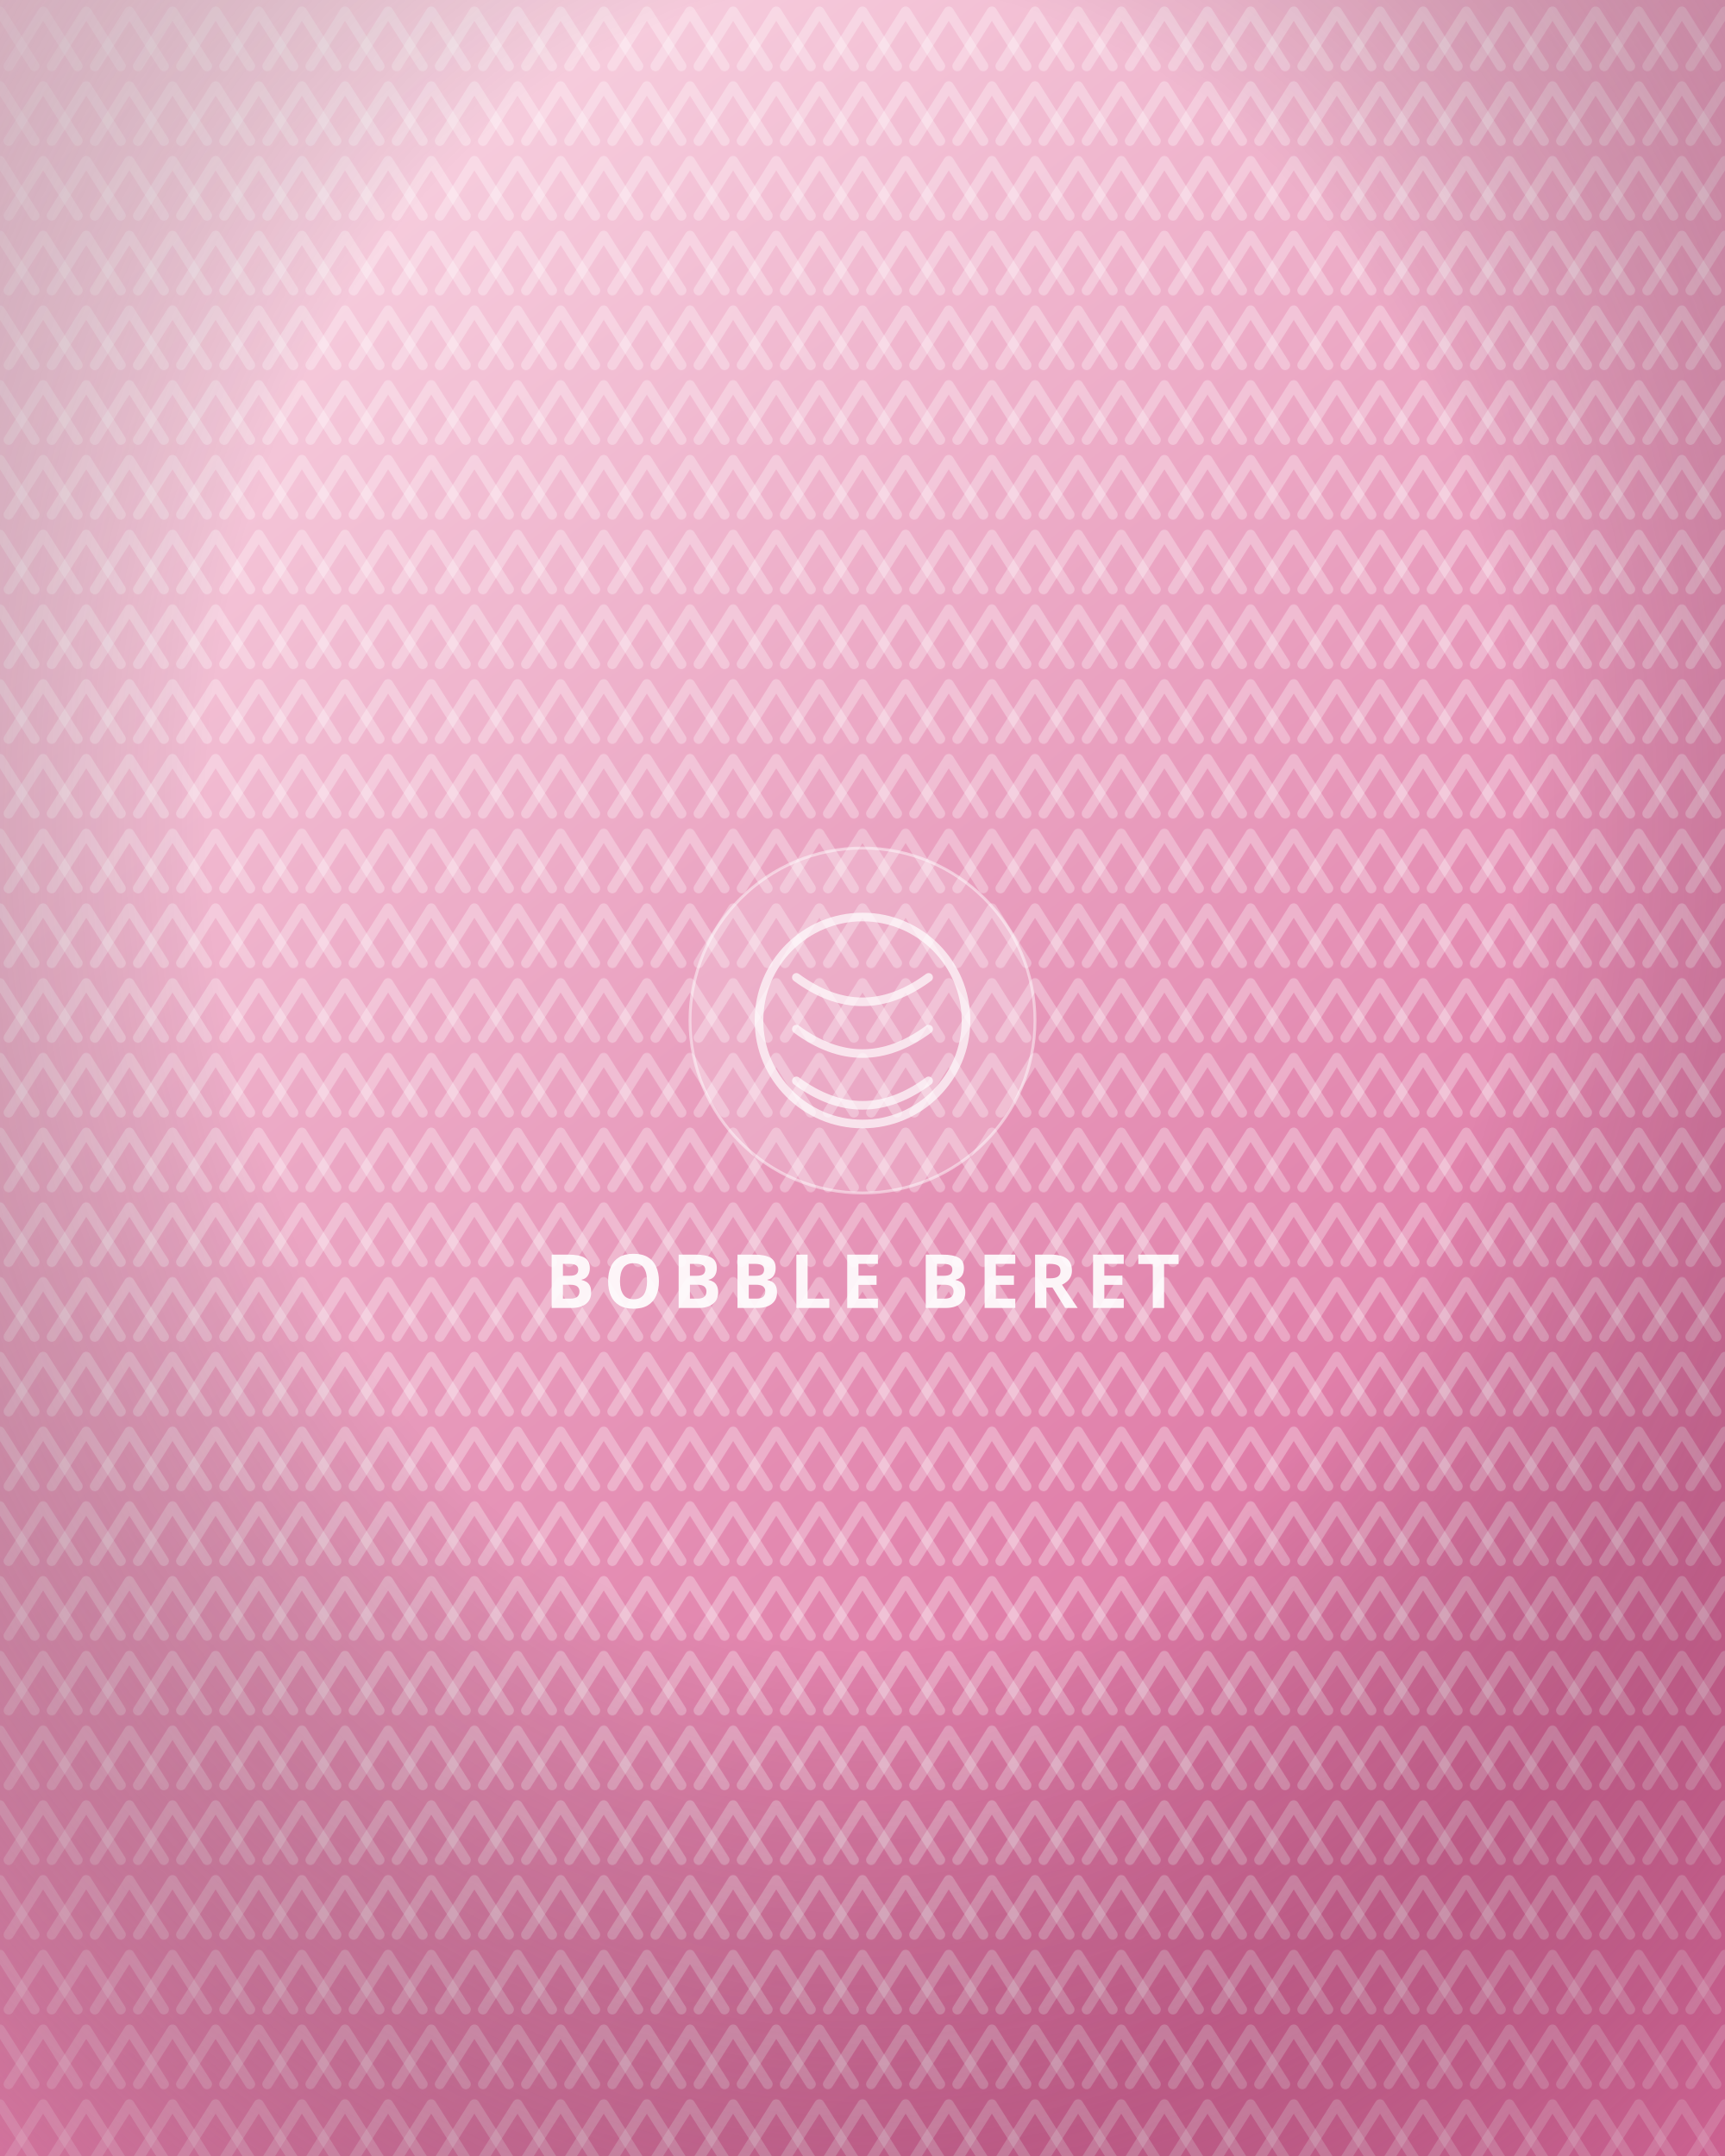
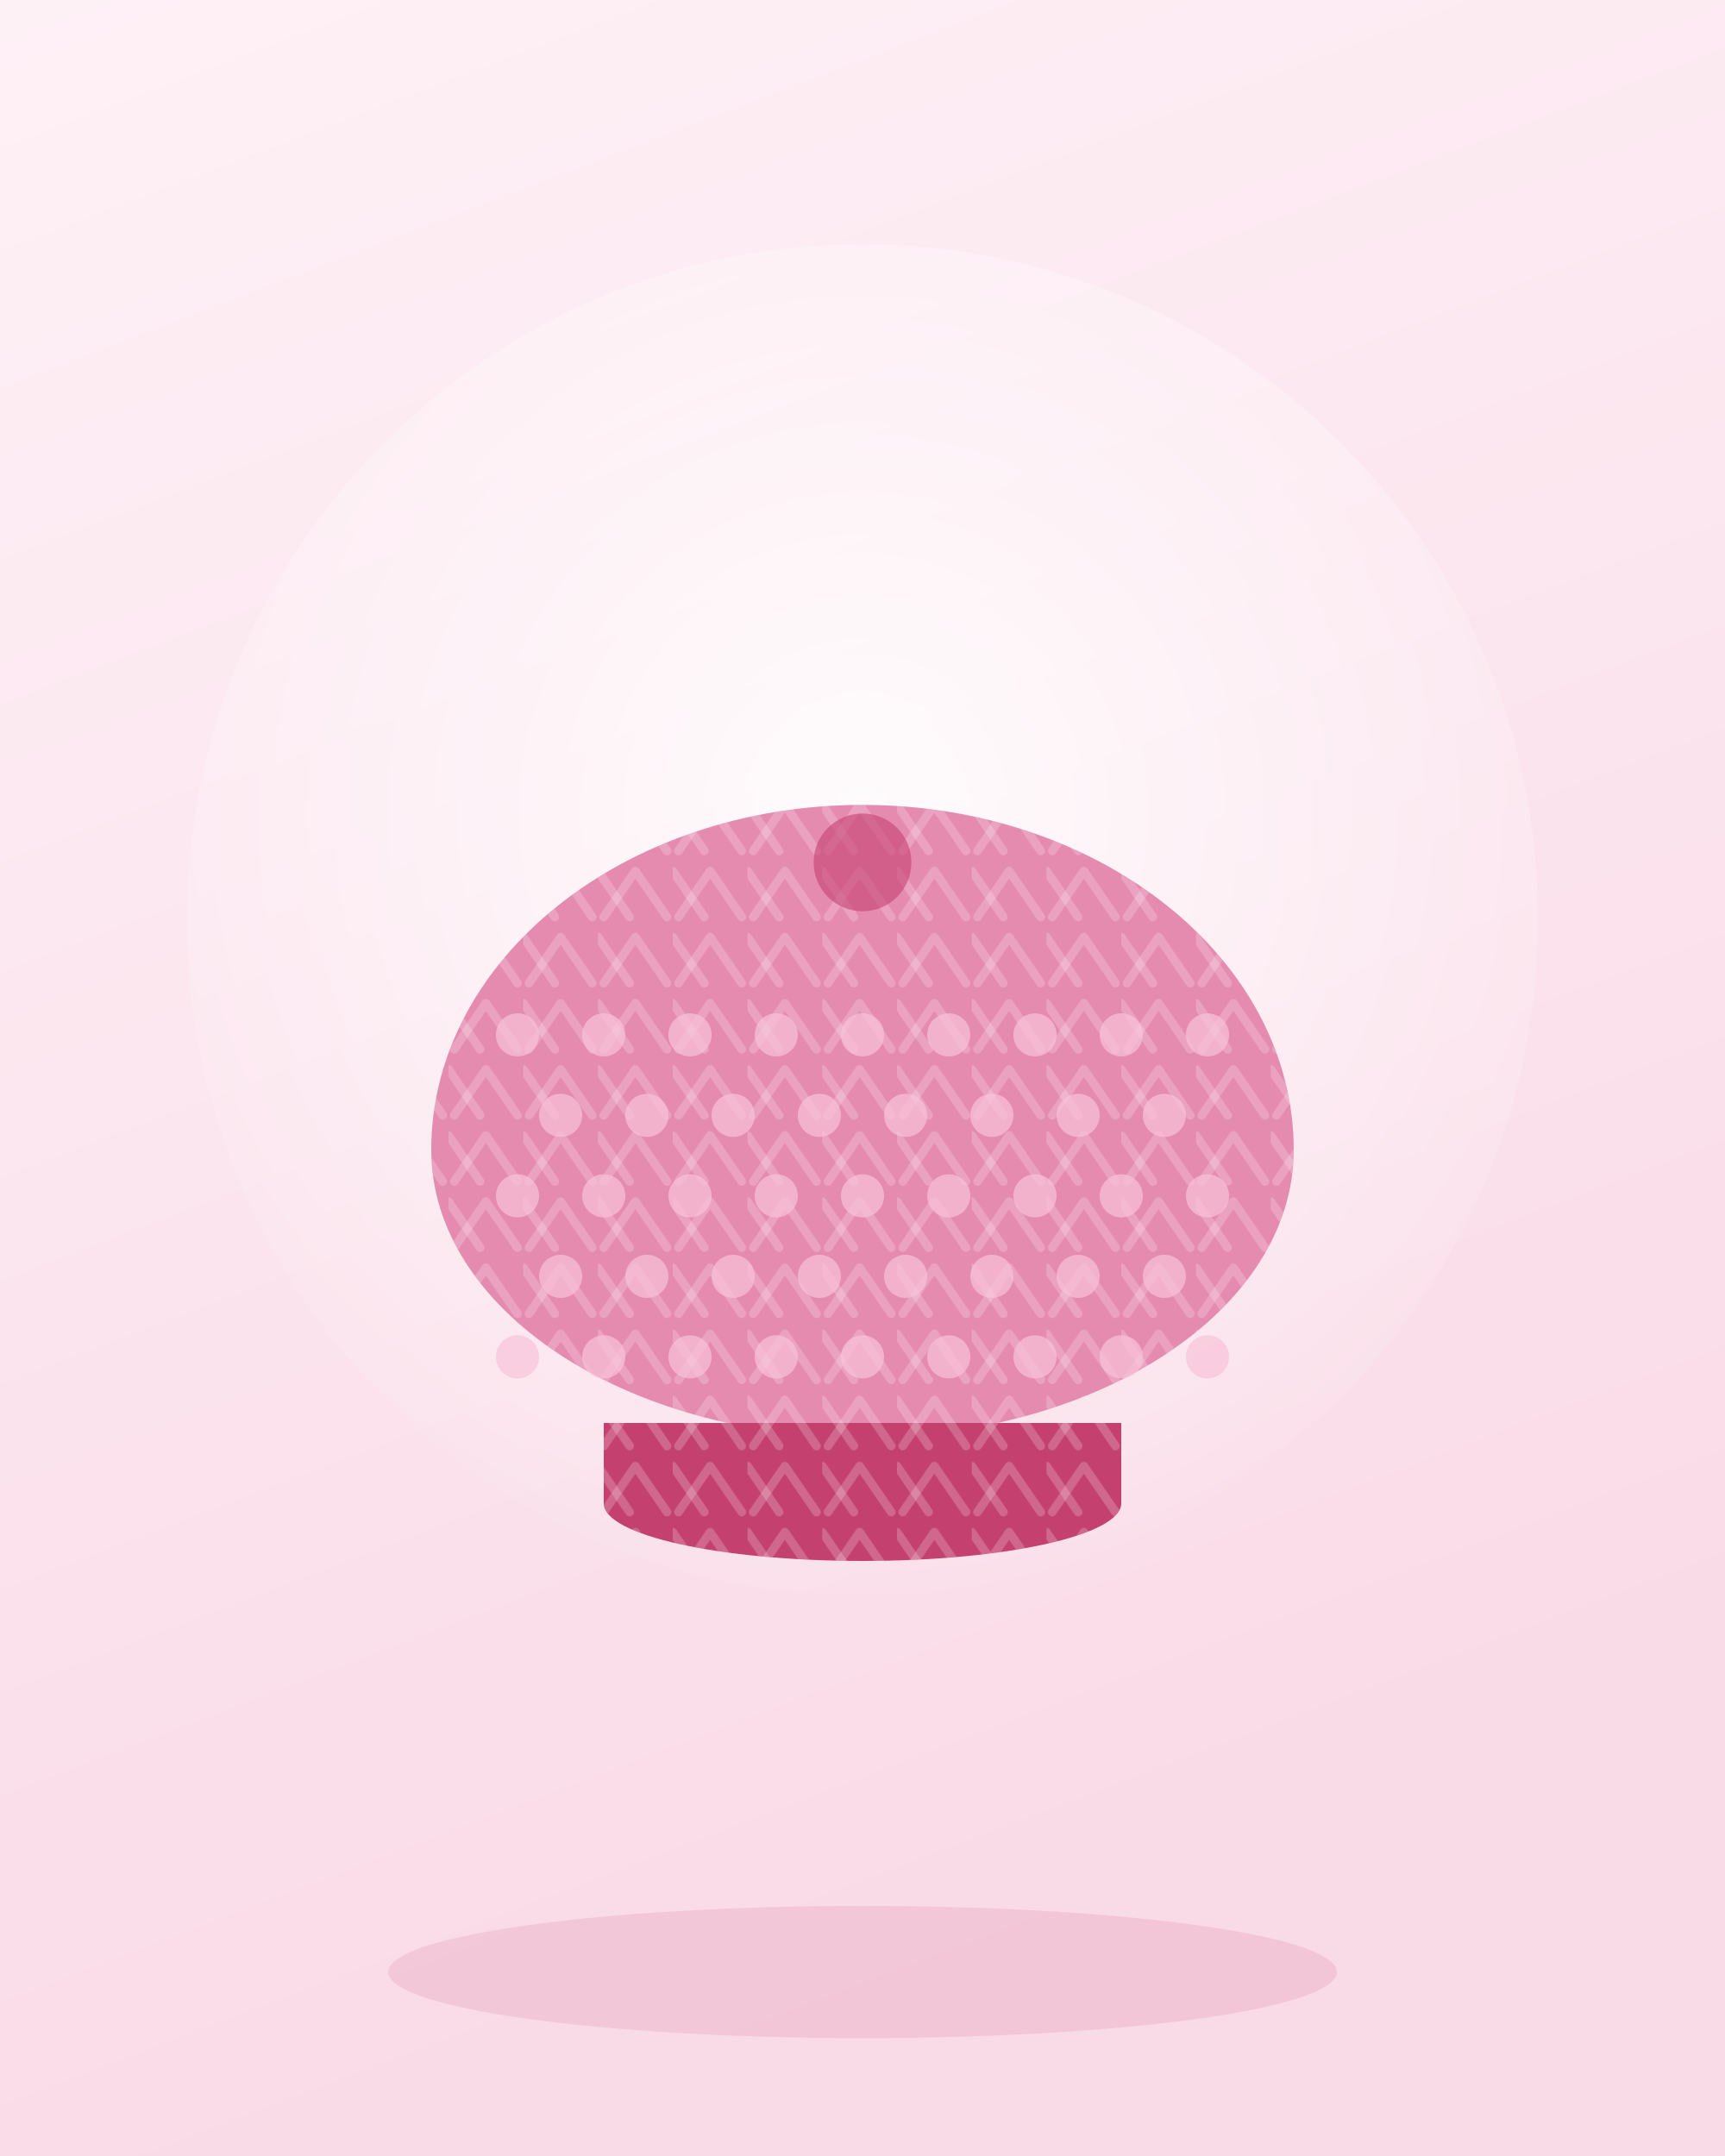
- <svg xmlns="http://www.w3.org/2000/svg" viewBox="0 0 1200 1500" width="1200" height="1500" role="img" aria-label="Bobble Beret crochet">
+ <svg xmlns="http://www.w3.org/2000/svg" viewBox="0 0 1200 1500" width="1200" height="1500" role="img">
  <defs>
-     <linearGradient id="g" x1="0" y1="0" x2="0.6" y2="1">
-       <stop offset="0" stop-color="#fce0ea" />
-       <stop offset="1" stop-color="#d9689a" />
+     <linearGradient id="bg" x1="0" y1="0" x2="0.3" y2="1">
+       <stop offset="0" stop-color="#fef1f6" />
+       <stop offset="1" stop-color="#f9dae7" />
    </linearGradient>
-     <pattern id="stitch" width="60" height="52" patternUnits="userSpaceOnUse">
-       <path d="M6 46 L30 8 L54 46" fill="none" stroke="#ffffff" stroke-opacity="0.30" stroke-width="7" stroke-linecap="round" stroke-linejoin="round" />
-       <path d="M-24 46 L0 8 L24 46" fill="none" stroke="#ffffff" stroke-opacity="0.30" stroke-width="7" stroke-linecap="round" stroke-linejoin="round" />
-       <path d="M36 46 L60 8 L84 46" fill="none" stroke="#ffffff" stroke-opacity="0.30" stroke-width="7" stroke-linecap="round" stroke-linejoin="round" />
+     <pattern id="stitch" width="52" height="46" patternUnits="userSpaceOnUse">
+       <path d="M4 40 L26 8 L48 40" fill="none" stroke="#fff" stroke-opacity="0.20" stroke-width="6" stroke-linecap="round" stroke-linejoin="round" />
+       <path d="M-22 40 L0 8 L22 40" fill="none" stroke="#fff" stroke-opacity="0.20" stroke-width="6" stroke-linecap="round" stroke-linejoin="round" />
    </pattern>
-     <radialGradient id="vig" cx="0.5" cy="0.38" r="0.85">
-       <stop offset="0.45" stop-color="#000" stop-opacity="0" />
-       <stop offset="1" stop-color="#d9689a" stop-opacity="0.55" />
+     <radialGradient id="glow" cx="0.5" cy="0.42" r="0.62">
+       <stop offset="0" stop-color="#ffffff" stop-opacity="0.85" />
+       <stop offset="1" stop-color="#ffffff" stop-opacity="0" />
    </radialGradient>
+     <clipPath id="objclip">
+       <path d="M600 560 a300 240 0 0 1 300 240 a300 200 0 0 1-600 0 a300 240 0 0 1 300-240 Z" />
+       <path d="M420 990 h360 v56 a180 40 0 0 1-360 0 Z" />
+     </clipPath>
  </defs>
-   <rect width="1200" height="1500" fill="url(#g)" />
-   <rect width="1200" height="1500" fill="url(#stitch)" />
-   <rect width="1200" height="1500" fill="url(#vig)" />
-   <g opacity="0.92" transform="translate(600 710)">
-     <circle r="120" fill="#ffffff" fill-opacity="0.16" />
-     <circle r="120" fill="none" stroke="#fff" stroke-opacity="0.5" stroke-width="2" />
-     <path d="M-72 0 a72 72 0 1 0 144 0 a72 72 0 1 0 -144 0 M-46 -30 q46 34 92 0 M-46 6 q46 34 92 0 M-46 42 q46 34 92 0" fill="none" stroke="#fff" stroke-opacity="0.75" stroke-width="6" stroke-linecap="round" />
+   <rect width="1200" height="1500" fill="url(#bg)" />
+   <circle cx="600" cy="640" r="470" fill="url(#glow)" />
+   <ellipse cx="600" cy="1372" rx="330" ry="46" fill="#c4416f" opacity="0.13" />
+   <g>
+     <path d="M600 560 a300 240 0 0 1 300 240 a300 200 0 0 1-600 0 a300 240 0 0 1 300-240 Z" fill="#e58bb0" />
+     <path d="M420 990 h360 v56 a180 40 0 0 1-360 0 Z" fill="#c4416f" />
  </g>
-   <text x="600" y="910" text-anchor="middle" font-family="Quicksand, sans-serif" font-size="52" font-weight="700" fill="#fff" fill-opacity="0.9" letter-spacing="6">BOBBLE BERET</text>
+   <g clip-path="url(#objclip)">
+     <rect width="1200" height="1500" fill="url(#stitch)" />
+   </g>
+   <circle cx="600" cy="600" r="34" fill="#c4416f" opacity=".6" />
+   <g fill="#f8c3d8" opacity=".7">
+     <circle cx="360" cy="720" r="15" />
+     <circle cx="420" cy="720" r="15" />
+     <circle cx="480" cy="720" r="15" />
+     <circle cx="540" cy="720" r="15" />
+     <circle cx="600" cy="720" r="15" />
+     <circle cx="660" cy="720" r="15" />
+     <circle cx="720" cy="720" r="15" />
+     <circle cx="780" cy="720" r="15" />
+     <circle cx="840" cy="720" r="15" />
+     <circle cx="390" cy="776" r="15" />
+     <circle cx="450" cy="776" r="15" />
+     <circle cx="510" cy="776" r="15" />
+     <circle cx="570" cy="776" r="15" />
+     <circle cx="630" cy="776" r="15" />
+     <circle cx="690" cy="776" r="15" />
+     <circle cx="750" cy="776" r="15" />
+     <circle cx="810" cy="776" r="15" />
+     <circle cx="360" cy="832" r="15" />
+     <circle cx="420" cy="832" r="15" />
+     <circle cx="480" cy="832" r="15" />
+     <circle cx="540" cy="832" r="15" />
+     <circle cx="600" cy="832" r="15" />
+     <circle cx="660" cy="832" r="15" />
+     <circle cx="720" cy="832" r="15" />
+     <circle cx="780" cy="832" r="15" />
+     <circle cx="840" cy="832" r="15" />
+     <circle cx="390" cy="888" r="15" />
+     <circle cx="450" cy="888" r="15" />
+     <circle cx="510" cy="888" r="15" />
+     <circle cx="570" cy="888" r="15" />
+     <circle cx="630" cy="888" r="15" />
+     <circle cx="690" cy="888" r="15" />
+     <circle cx="750" cy="888" r="15" />
+     <circle cx="810" cy="888" r="15" />
+     <circle cx="360" cy="944" r="15" />
+     <circle cx="420" cy="944" r="15" />
+     <circle cx="480" cy="944" r="15" />
+     <circle cx="540" cy="944" r="15" />
+     <circle cx="600" cy="944" r="15" />
+     <circle cx="660" cy="944" r="15" />
+     <circle cx="720" cy="944" r="15" />
+     <circle cx="780" cy="944" r="15" />
+     <circle cx="840" cy="944" r="15" />
+   </g>
</svg>
